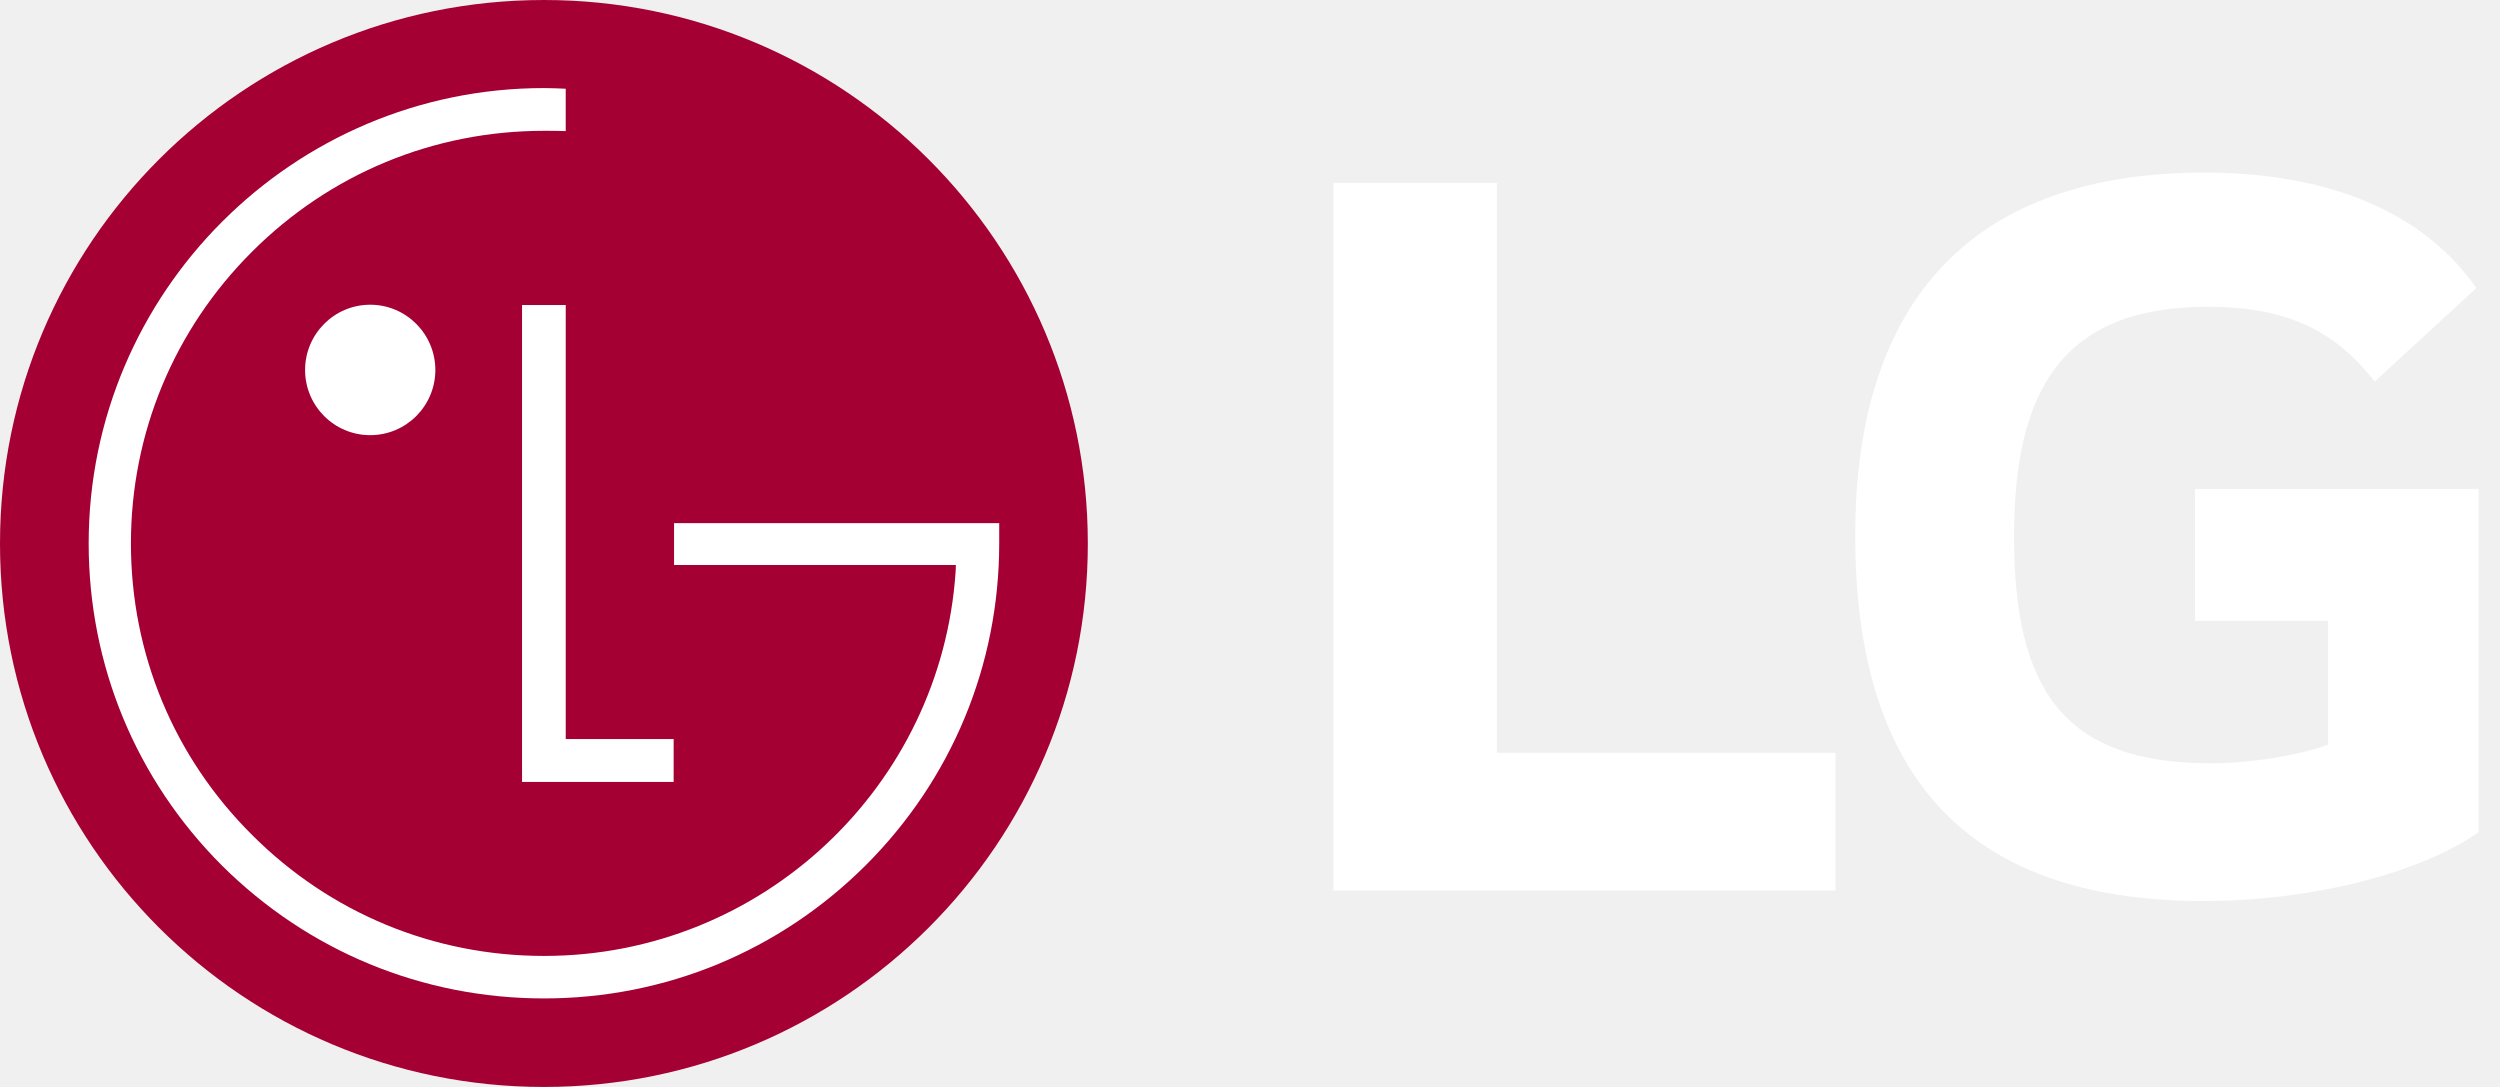
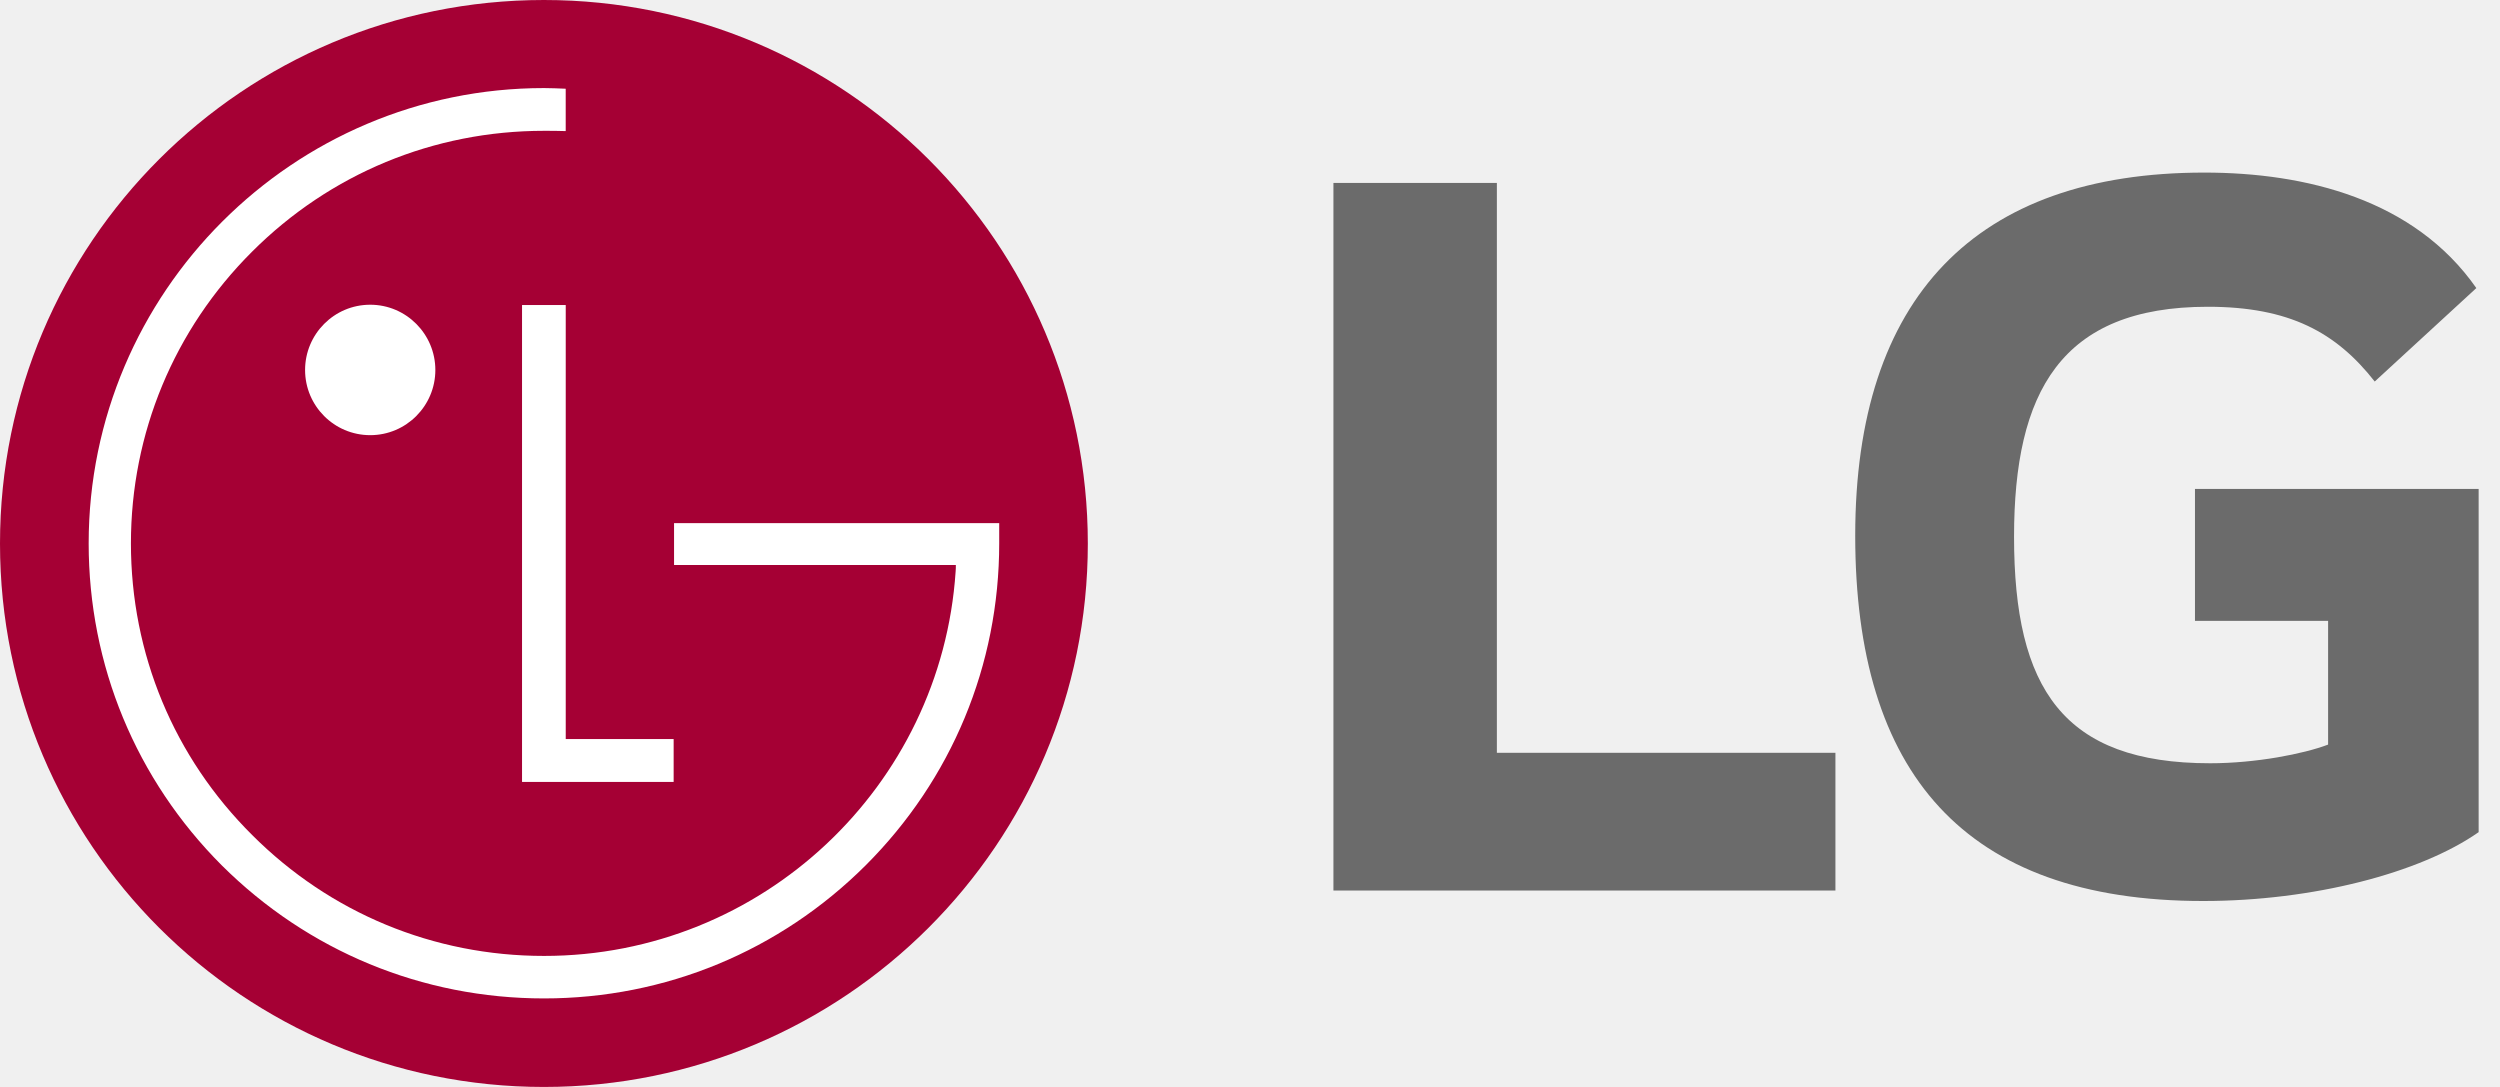
<svg xmlns="http://www.w3.org/2000/svg" width="92" height="40" viewBox="0 0 92 40" fill="none">
-   <g clip-path="url(#clip0_12_256)">
+   <g clip-path="url(#clip0_59_2)">
    <path d="M20.016 40C31.061 40 40.032 31.056 40.032 20.004C40.032 8.952 31.061 0 20.016 0C8.954 0 0 8.952 0 20.004C0 31.056 8.954 40 20.016 40Z" fill="#A50034" />
    <path d="M19.211 11.225V28.775H24.79V27.197H20.819V11.225H19.211Z" fill="white" />
    <path d="M13.624 16.014C14.951 16.014 16.021 14.934 16.021 13.616C16.021 12.297 14.951 11.214 13.624 11.214C12.296 11.214 11.227 12.297 11.227 13.616C11.227 14.935 12.296 16.014 13.624 16.014Z" fill="white" />
    <path d="M20.818 3.265C20.608 3.254 20.211 3.241 20.021 3.241C10.782 3.241 3.263 10.763 3.263 19.996C3.263 24.481 5.005 28.684 8.162 31.846C11.331 34.999 15.537 36.742 20.021 36.742C24.487 36.742 28.692 34.999 31.855 31.846C35.02 28.684 36.771 24.481 36.771 19.996V19.251H36.093H24.805V20.793H35.175C35.175 20.827 35.175 20.99 35.167 21.033C34.64 28.926 28.048 35.178 20.021 35.178C15.957 35.178 12.147 33.598 9.28 30.729C6.403 27.871 4.818 24.064 4.818 19.996C4.818 15.95 6.403 12.124 9.28 9.258C12.147 6.394 15.957 4.814 20.021 4.814C20.196 4.814 20.621 4.814 20.818 4.824V3.265Z" fill="white" />
-     <path d="M55.085 6.733H49.07V32.771H67.544V27.703H55.085V6.733ZM80.775 22.849H85.674V27.401C84.77 27.745 83.009 28.088 81.333 28.088C75.92 28.088 74.117 25.338 74.117 19.754C74.117 14.429 75.834 11.289 81.247 11.289C84.256 11.289 85.974 12.235 87.39 14.04L91.129 10.601C88.852 7.339 84.855 6.351 81.119 6.351C72.696 6.351 68.272 10.947 68.272 19.711C68.272 28.432 72.267 33.157 81.076 33.157C85.114 33.157 89.067 32.127 91.214 30.623V17.992H80.775V22.849Z" fill="white" />
+     <path d="M55.085 6.733H49.07V32.771H67.544V27.703H55.085V6.733ZM80.775 22.849H85.674V27.401C84.77 27.745 83.009 28.088 81.333 28.088C75.92 28.088 74.117 25.338 74.117 19.754C74.117 14.429 75.834 11.289 81.247 11.289C84.256 11.289 85.974 12.235 87.39 14.04L91.129 10.601C88.852 7.339 84.855 6.351 81.119 6.351C72.696 6.351 68.272 10.947 68.272 19.711C68.272 28.432 72.267 33.157 81.076 33.157C85.114 33.157 89.067 32.127 91.214 30.623V17.992H80.775V22.849Z" fill="#6B6B6B" />
  </g>
  <defs>
-     <clipPath id="clip0_12_256">
+     <clipPath id="clip0_59_2">
      <rect width="91.214" height="40" fill="white" />
    </clipPath>
  </defs>
</svg>
